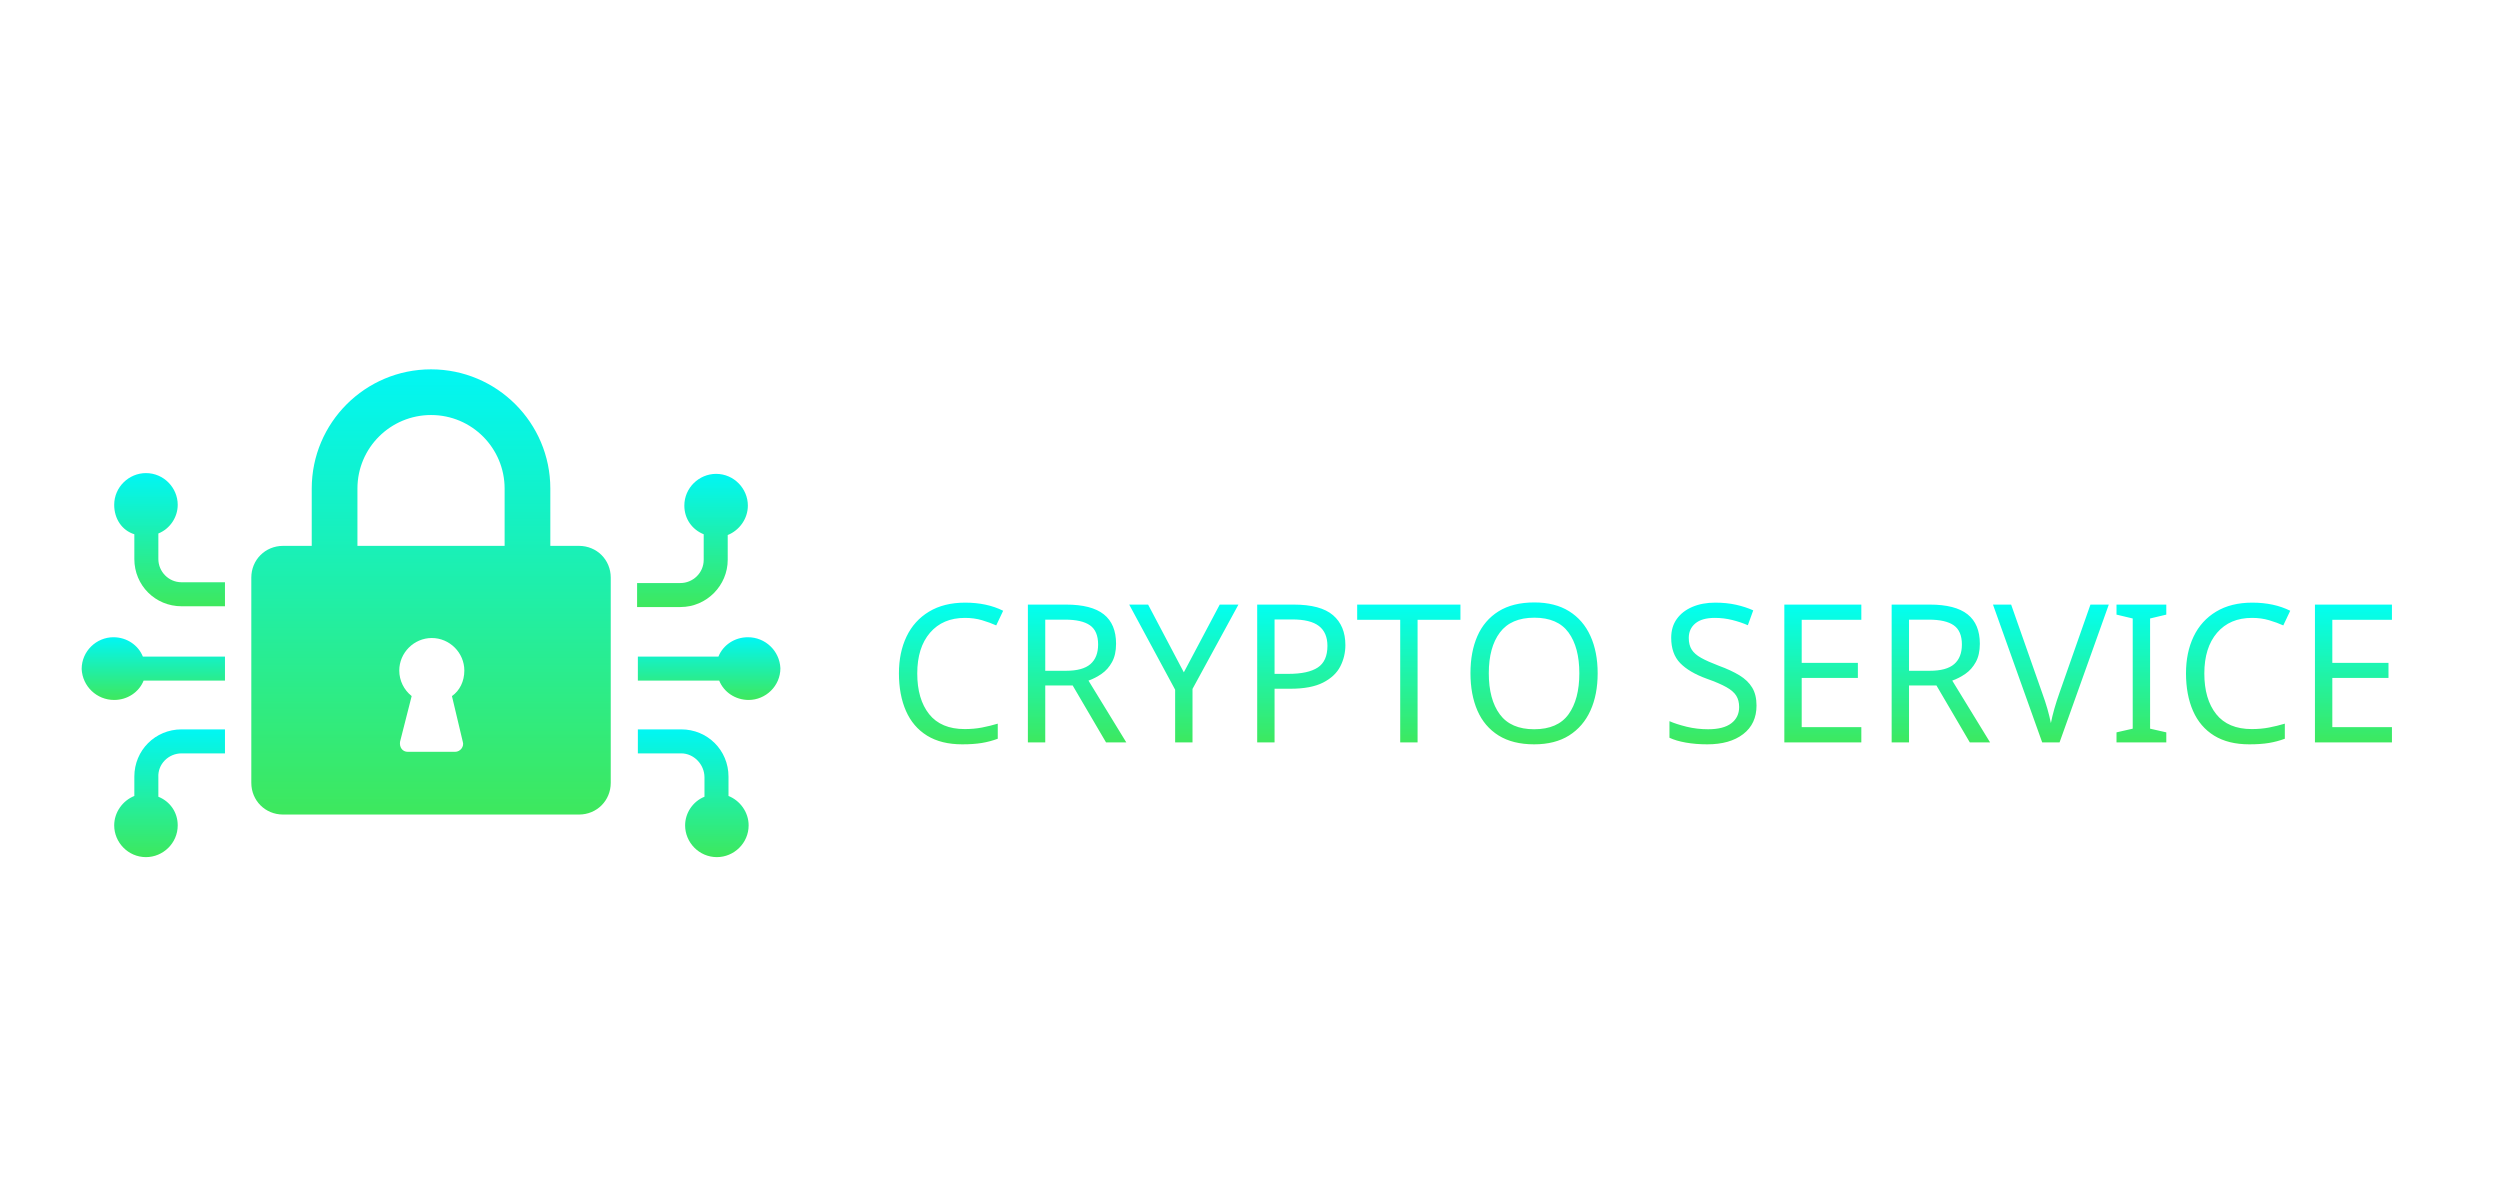
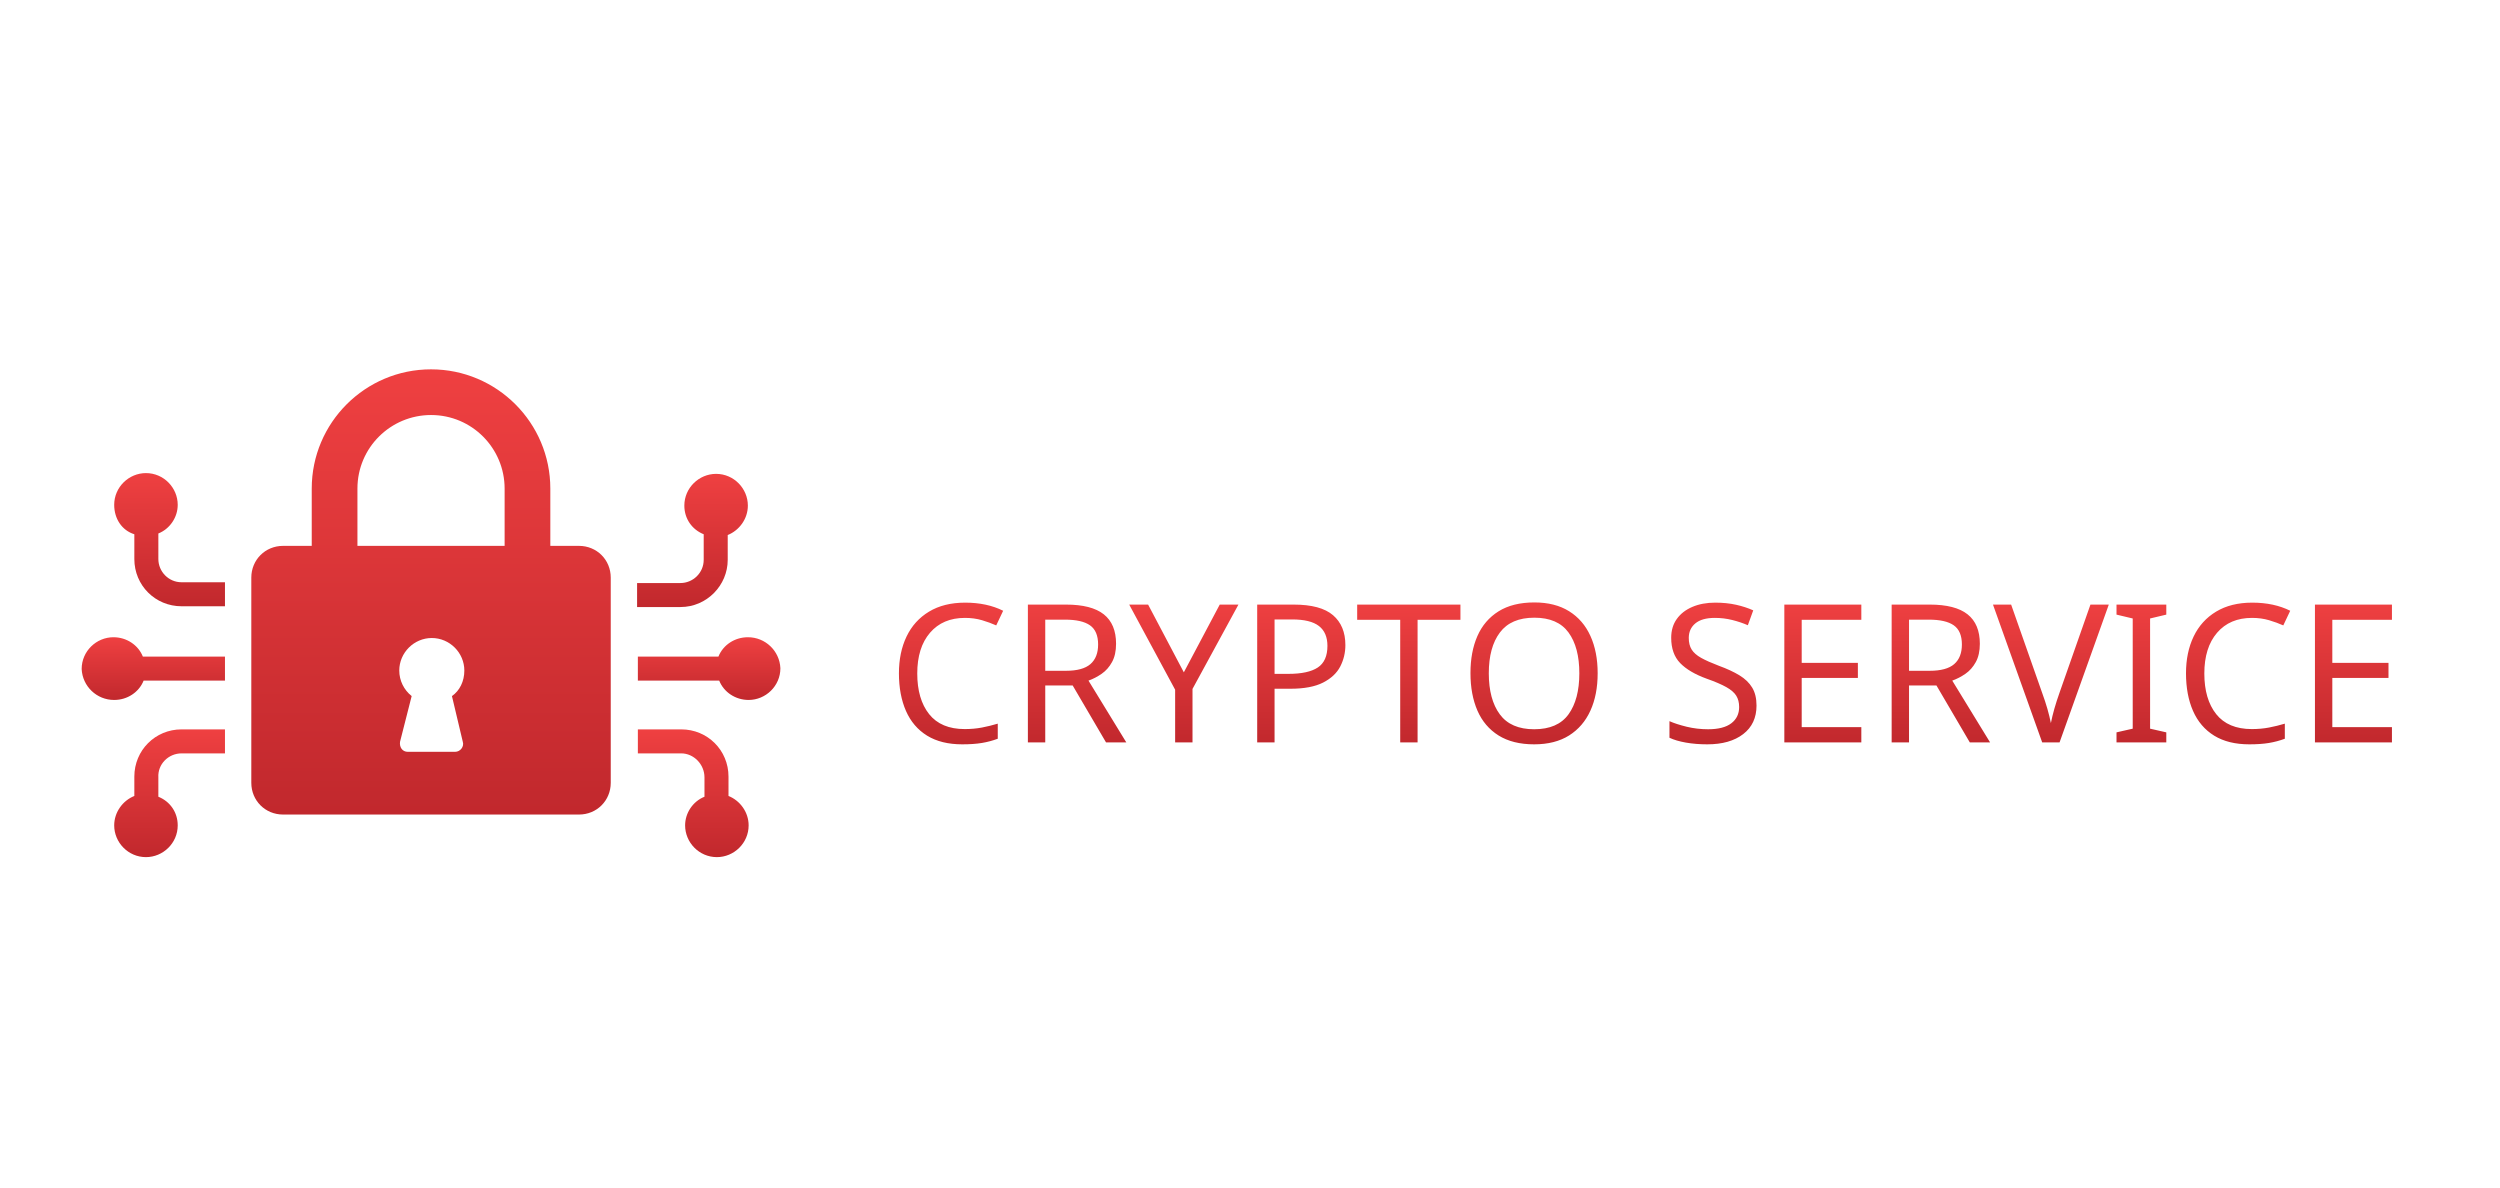
<svg xmlns="http://www.w3.org/2000/svg" width="1347px" height="640px" viewBox="0 0 1347 640" version="1.1">
  <defs>
    <linearGradient x1="50%" y1="0%" x2="50%" y2="100%" id="linearGradient-1">
-       <stop stop-color="#01F6F4" offset="0%" />
-       <stop stop-color="#3EE85D" offset="100%" />
+       <stop stop-color="#EF4041" offset="0%" />
+       <stop stop-color="#C1282D" offset="100%" />
    </linearGradient>
    <linearGradient x1="50%" y1="0%" x2="50%" y2="100%" id="linearGradient-2">
-       <stop stop-color="#01F6F4" offset="0%" />
-       <stop stop-color="#3EE85D" offset="100%" />
+       <stop stop-color="#EF4041" offset="0%" />
+       <stop stop-color="#C1282D" offset="100%" />
    </linearGradient>
    <linearGradient x1="50%" y1="0%" x2="50%" y2="100%" id="linearGradient-3">
-       <stop stop-color="#01F6F4" offset="0%" />
-       <stop stop-color="#3EE85D" offset="100%" />
+       <stop stop-color="#EF4041" offset="0%" />
+       <stop stop-color="#C1282D" offset="100%" />
    </linearGradient>
    <linearGradient x1="50%" y1="0%" x2="50%" y2="100%" id="linearGradient-4">
-       <stop stop-color="#01F6F4" offset="0%" />
-       <stop stop-color="#3EE85D" offset="100%" />
+       <stop stop-color="#EF4041" offset="0%" />
+       <stop stop-color="#C1282D" offset="100%" />
    </linearGradient>
    <linearGradient x1="50%" y1="0%" x2="50%" y2="100%" id="linearGradient-5">
-       <stop stop-color="#01F6F4" offset="0%" />
-       <stop stop-color="#3EE85D" offset="100%" />
+       <stop stop-color="#EF4041" offset="0%" />
+       <stop stop-color="#C1282D" offset="100%" />
    </linearGradient>
    <linearGradient x1="50%" y1="0%" x2="50%" y2="100%" id="linearGradient-6">
-       <stop stop-color="#01FFF4" offset="0%" />
-       <stop stop-color="#3EE85D" offset="100%" />
+       <stop stop-color="#EF4041" offset="0%" />
+       <stop stop-color="#C1282D" offset="100%" />
    </linearGradient>
  </defs>
  <g id="Crypto-Logos" stroke="none" stroke-width="1" fill="none" fill-rule="evenodd">
    <g id="crypto-service-logo">
      <polygon id="Path" points="0 0 1280 0 1280 640 0 640" />
      <g id="crypto-service" transform="translate(44, 199)" fill-rule="nonzero">
        <g id="crypto-seervice-lock">
          <path d="M28.382,88.858 L28.382,102.208 C28.382,116.392 39.651,127.656 53.842,127.656 L77.215,127.656 L77.215,114.723 L53.842,114.723 C46.746,114.723 41.321,108.883 41.321,102.208 L41.321,88.441 C47.581,85.938 51.755,79.681 51.755,73.006 C51.755,63.828 44.242,55.902 34.643,55.902 C25.46,55.902 17.53,63.411 17.53,73.006 C17.53,80.515 21.704,86.773 28.382,88.858" id="Path" fill="url(#linearGradient-1)" />
          <path d="M53.842,206.919 L77.215,206.919 L77.215,193.987 L53.842,193.987 C39.651,193.987 28.382,205.25 28.382,219.434 L28.382,229.864 C22.121,232.366 17.53,238.624 17.53,245.716 C17.53,254.894 25.043,262.82 34.643,262.82 C43.825,262.82 51.755,255.311 51.755,245.716 C51.755,238.624 47.581,232.784 41.321,230.281 L41.321,219.851 C40.903,212.76 46.746,206.919 53.842,206.919" id="Path" fill="url(#linearGradient-2)" />
          <path d="M17.53,178.134 C24.625,178.134 30.886,173.962 33.39,167.704 L77.215,167.704 L77.215,154.772 L32.973,154.772 C30.469,148.514 24.208,144.342 17.113,144.342 C7.93,144.343 7.10542736e-15,151.853 7.10542736e-15,161.448 C0.423,170.811 8.157,178.174 17.53,178.135" id="Path" fill="url(#linearGradient-3)" />
          <path d="M348.095,102.625 L348.095,89.275 C354.355,86.773 358.947,80.515 358.947,73.423 C358.947,64.245 351.434,56.319 341.834,56.319 C332.652,56.319 324.722,63.828 324.722,73.423 C324.722,80.515 328.895,86.355 335.156,88.858 L335.156,102.625 C335.156,109.717 329.313,115.14 322.635,115.14 L299.262,115.14 L299.262,128.073 L322.635,128.073 C336.825,128.073 348.095,116.392 348.095,102.625" id="Path" fill="url(#linearGradient-1)" />
          <path d="M335.573,219.851 L335.573,230.281 C329.313,232.784 325.139,239.041 325.139,245.716 C325.139,254.894 332.652,262.82 342.252,262.82 C351.434,262.82 359.364,255.311 359.364,245.716 C359.364,238.624 354.773,232.366 348.513,229.864 L348.513,219.434 C348.513,205.25 337.243,193.987 323.052,193.987 L299.679,193.987 L299.679,206.919 L323.052,206.919 C329.73,206.919 335.573,212.759 335.573,219.851" id="Path" fill="url(#linearGradient-2)" />
          <path d="M358.947,144.343 C351.852,144.343 345.591,148.514 343.087,154.773 L299.679,154.773 L299.679,167.704 L343.504,167.704 C346.008,173.962 352.269,178.134 359.364,178.134 C368.547,178.134 376.477,170.624 376.477,161.029 C376.053,151.666 368.319,144.305 358.947,144.343" id="Path" fill="url(#linearGradient-4)" />
          <path d="M108.519,239.876 L267.959,239.876 C277.558,239.876 285.07,232.366 285.07,222.772 L285.07,112.22 C285.07,102.625 277.558,95.116 267.958,95.116 L252.515,95.116 L252.515,64.246 C252.515,28.786 223.715,-1.42108547e-14 188.238,-1.42108547e-14 C152.761,-1.42108547e-14 123.962,28.785 123.962,64.245 L123.962,95.116 L108.519,95.116 C98.919,95.116 91.406,102.625 91.406,112.22 L91.406,222.772 C91.406,232.366 98.919,239.876 108.519,239.876 L108.519,239.876 Z M205.351,200.661 C206.186,203.164 204.099,206.085 201.177,206.085 L175.717,206.085 C172.796,206.085 171.126,203.581 171.543,200.661 L177.803,176.048 C173.63,172.71 171.126,167.704 171.126,162.281 C171.126,152.686 179.056,144.76 188.656,144.76 C198.256,144.76 206.186,152.686 206.186,162.281 C206.186,168.121 203.681,173.127 199.508,176.048 L205.351,200.661 Z M148.587,64.245 C148.587,42.135 166.535,24.613 188.238,24.613 C210.36,24.613 227.889,42.552 227.889,64.245 L227.889,95.116 L148.587,95.116 L148.587,64.246 L148.587,64.245 Z" id="Shape" fill="url(#linearGradient-5)" />
        </g>
        <text fill="url(#linearGradient-6)" font-family="CircularStd-Medium, Circular Std" font-size="104" font-weight="400">
          <tspan x="434" y="201">CRYPTO SERVICE</tspan>
        </text>
      </g>
    </g>
  </g>
</svg>
